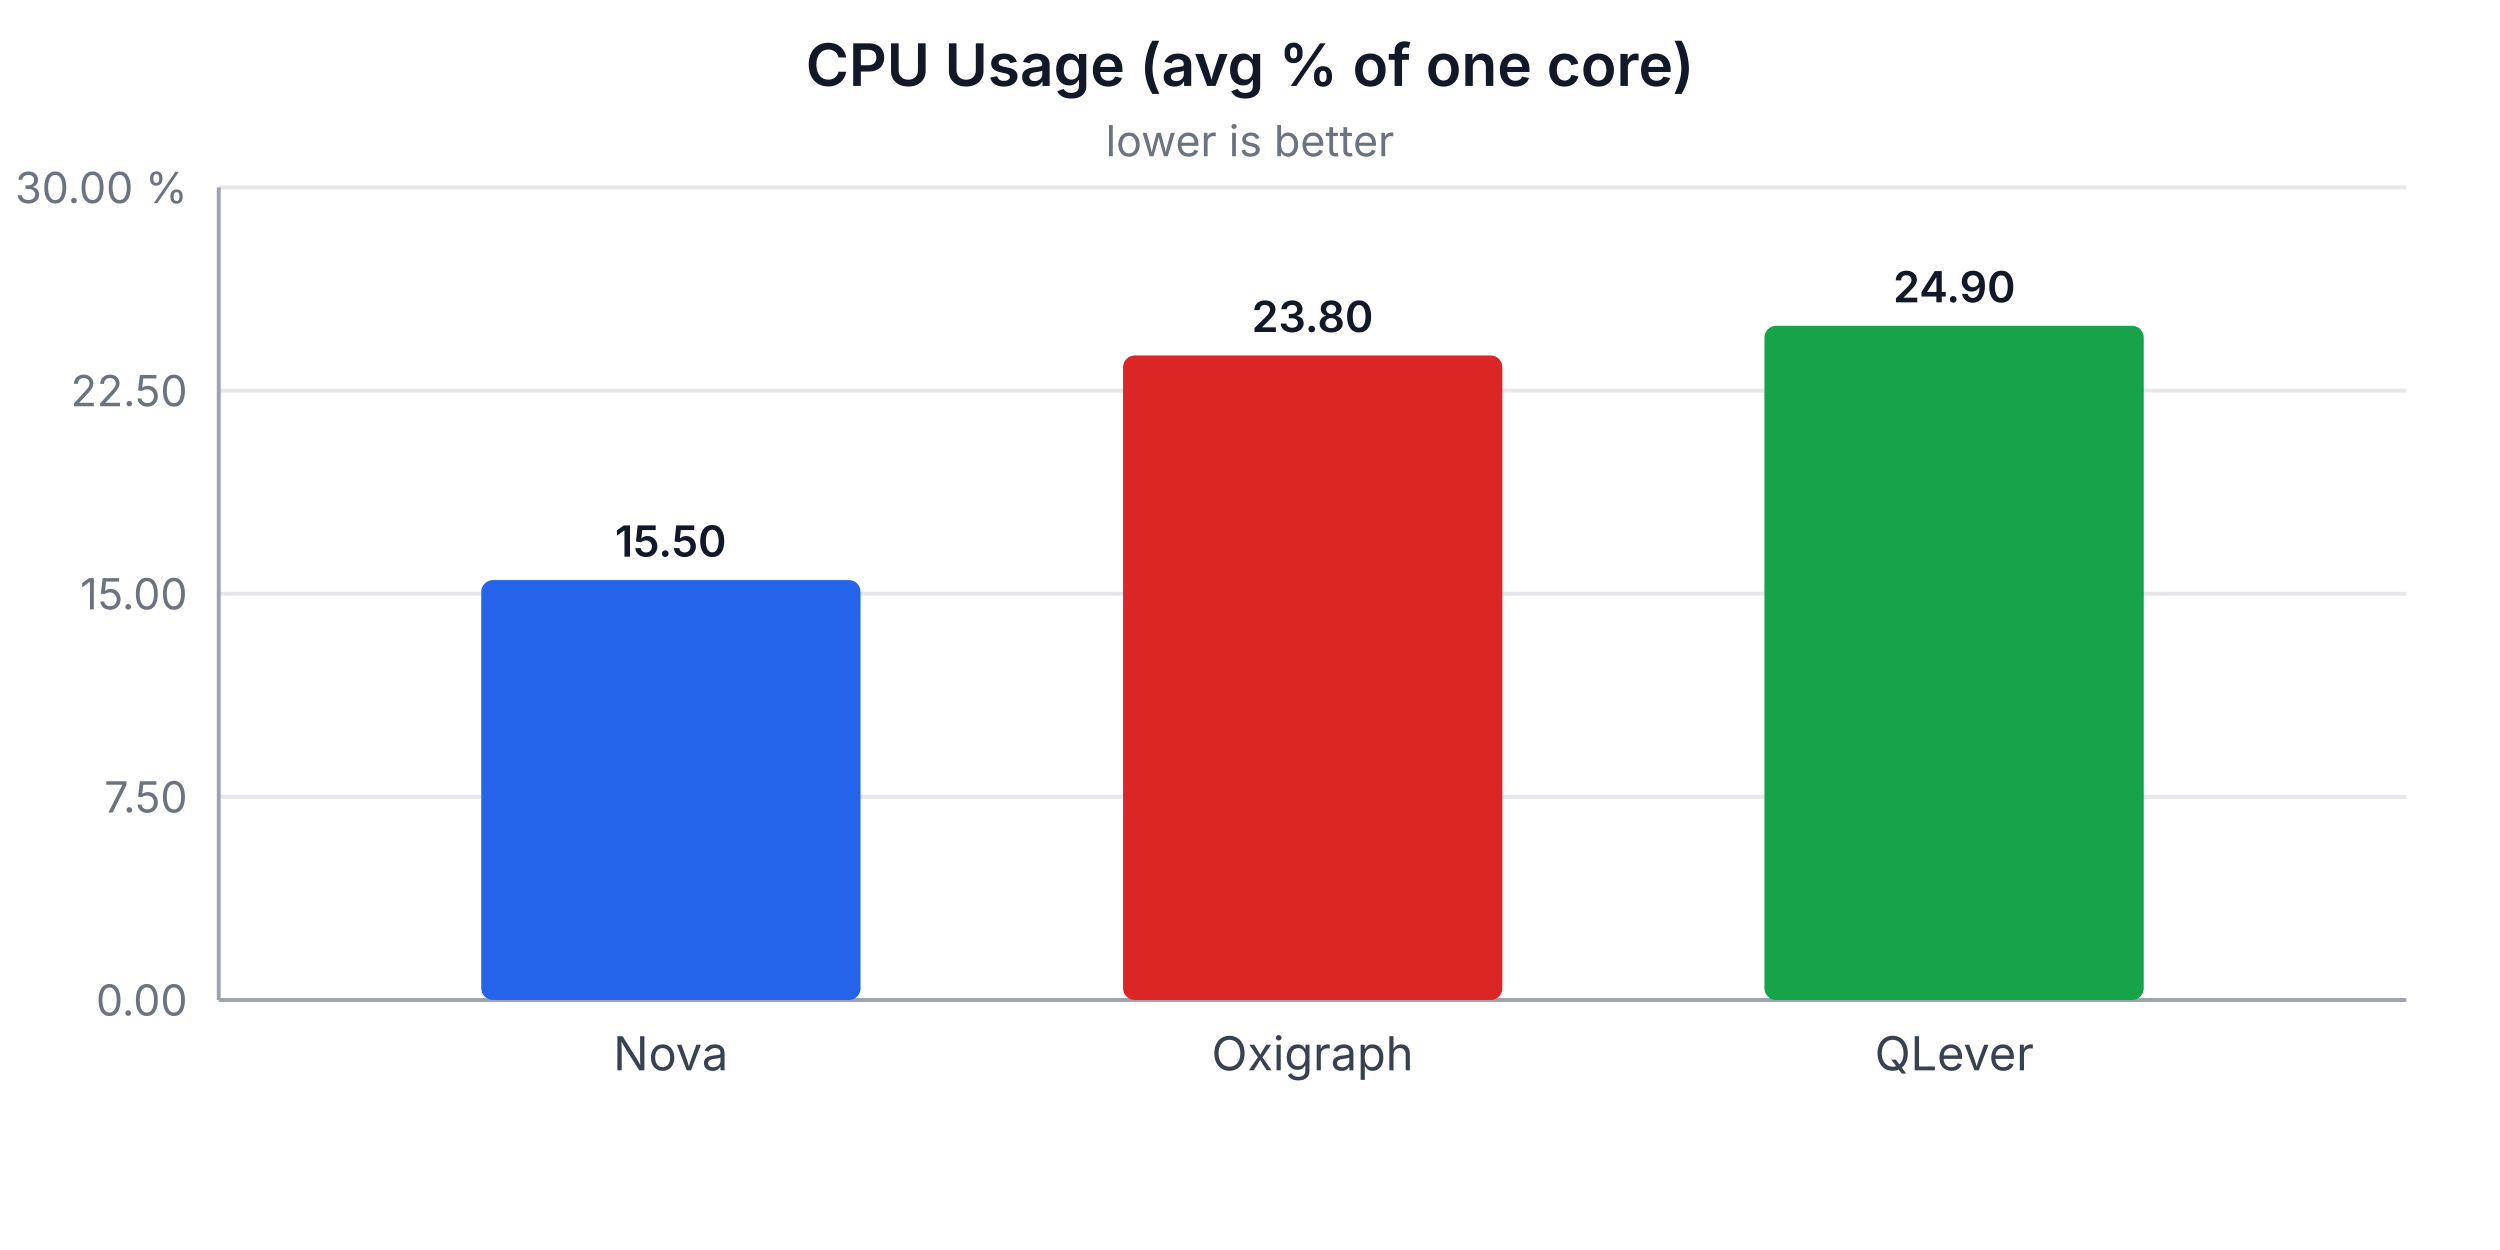
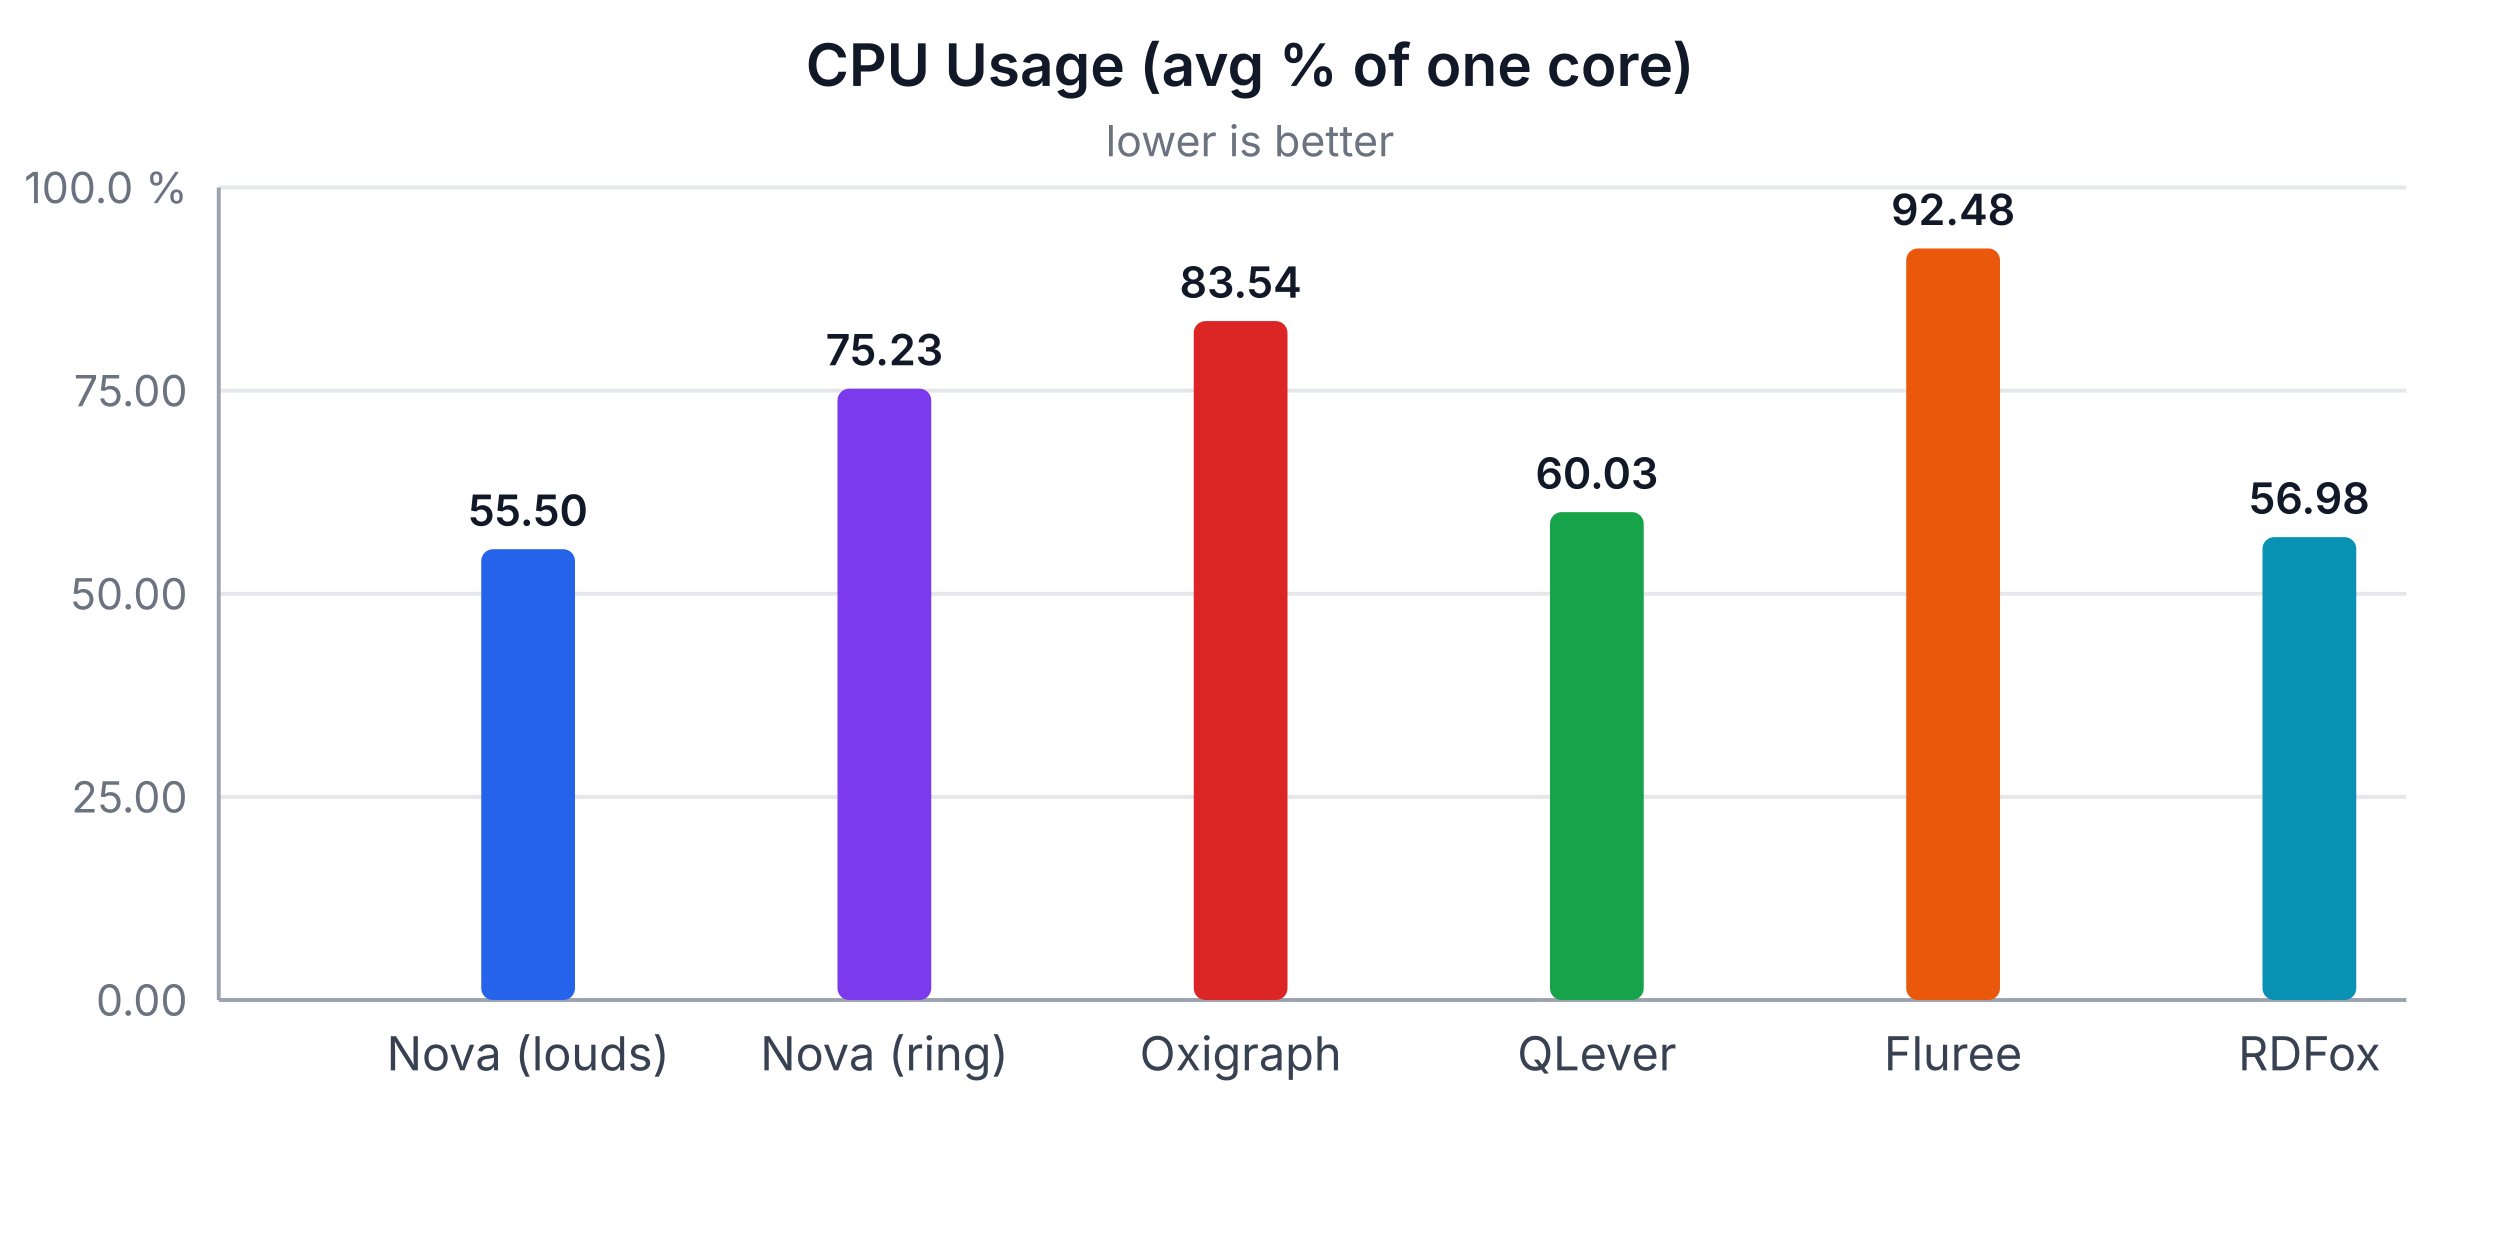
<svg xmlns="http://www.w3.org/2000/svg" width="640" height="320" viewBox="0 0 640 320" role="img" aria-label="CPU Usage (avg % of one core)">
  <style>
  .title { fill: #111827; }
  .muted { fill: #6b7280; }
  .label { fill: #374151; }
  .grid  { stroke: #e5e7eb; stroke-width: 1; }
  .axis  { stroke: #9ca3af; stroke-width: 1; }
  @media (prefers-color-scheme: dark) {
    .title { fill: #f3f4f6; }
    .muted { fill: #9ca3af; }
    .label { fill: #d1d5db; }
    .grid  { stroke: #374151; }
    .axis  { stroke: #6b7280; }
  }
</style>
  <text class="title" x="320.0" y="22" text-anchor="middle" font-family="system-ui, -apple-system, sans-serif" font-size="15" font-weight="600">CPU Usage (avg % of one core)</text>
  <text class="muted" x="320.0" y="40" text-anchor="middle" font-family="system-ui, -apple-system, sans-serif" font-size="11">lower is better</text>
  <line class="grid" x1="56" y1="256.0" x2="616" y2="256.0" />
  <text class="muted" x="48" y="260.0" text-anchor="end" font-family="system-ui, -apple-system, sans-serif" font-size="11">0.00</text>
  <line class="grid" x1="56" y1="204.0" x2="616" y2="204.0" />
-   <text class="muted" x="48" y="208.0" text-anchor="end" font-family="system-ui, -apple-system, sans-serif" font-size="11">7.50</text>
+   <text class="muted" x="48" y="208.0" text-anchor="end" font-family="system-ui, -apple-system, sans-serif" font-size="11">25.00</text>
  <line class="grid" x1="56" y1="152.0" x2="616" y2="152.0" />
-   <text class="muted" x="48" y="156.0" text-anchor="end" font-family="system-ui, -apple-system, sans-serif" font-size="11">15.00</text>
+   <text class="muted" x="48" y="156.0" text-anchor="end" font-family="system-ui, -apple-system, sans-serif" font-size="11">50.00</text>
  <line class="grid" x1="56" y1="100.0" x2="616" y2="100.0" />
-   <text class="muted" x="48" y="104.0" text-anchor="end" font-family="system-ui, -apple-system, sans-serif" font-size="11">22.50</text>
+   <text class="muted" x="48" y="104.0" text-anchor="end" font-family="system-ui, -apple-system, sans-serif" font-size="11">75.00</text>
  <line class="grid" x1="56" y1="48.0" x2="616" y2="48.0" />
-   <text class="muted" x="48" y="52.0" text-anchor="end" font-family="system-ui, -apple-system, sans-serif" font-size="11">30.00 %</text>
+   <text class="muted" x="48" y="52.0" text-anchor="end" font-family="system-ui, -apple-system, sans-serif" font-size="11">100.0 %</text>
  <line class="axis" x1="56" y1="48" x2="56" y2="256" />
  <line class="axis" x1="56" y1="256" x2="616" y2="256" />
-   <rect x="123.2" y="148.5" width="97.1" height="107.5" fill="#2563eb" rx="3" />
-   <text class="title" x="171.7" y="142.5" text-anchor="middle" font-family="system-ui, -apple-system, sans-serif" font-size="11" font-weight="600">15.50</text>
-   <text class="label" x="171.7" y="274" text-anchor="middle" font-family="system-ui, -apple-system, sans-serif" font-size="12">Nova</text>
-   <rect x="287.5" y="91.0" width="97.1" height="165.0" fill="#dc2626" rx="3" />
-   <text class="title" x="336.0" y="85.0" text-anchor="middle" font-family="system-ui, -apple-system, sans-serif" font-size="11" font-weight="600">23.80</text>
-   <text class="label" x="336.0" y="274" text-anchor="middle" font-family="system-ui, -apple-system, sans-serif" font-size="12">Oxigraph</text>
-   <rect x="451.7" y="83.4" width="97.1" height="172.6" fill="#16a34a" rx="3" />
-   <text class="title" x="500.3" y="77.4" text-anchor="middle" font-family="system-ui, -apple-system, sans-serif" font-size="11" font-weight="600">24.90</text>
-   <text class="label" x="500.3" y="274" text-anchor="middle" font-family="system-ui, -apple-system, sans-serif" font-size="12">QLever</text>
+   <rect x="123.2" y="140.6" width="24.0" height="115.4" fill="#2563eb" rx="3" />
+   <text class="title" x="135.2" y="134.6" text-anchor="middle" font-family="system-ui, -apple-system, sans-serif" font-size="11" font-weight="600">55.50</text>
+   <text class="label" x="135.2" y="274" text-anchor="middle" font-family="system-ui, -apple-system, sans-serif" font-size="12">Nova (louds)</text>
+   <rect x="214.4" y="99.5" width="24.0" height="156.5" fill="#7c3aed" rx="3" />
+   <text class="title" x="226.4" y="93.5" text-anchor="middle" font-family="system-ui, -apple-system, sans-serif" font-size="11" font-weight="600">75.23</text>
+   <text class="label" x="226.4" y="274" text-anchor="middle" font-family="system-ui, -apple-system, sans-serif" font-size="12">Nova (ring)</text>
+   <rect x="305.6" y="82.2" width="24.0" height="173.8" fill="#dc2626" rx="3" />
+   <text class="title" x="317.6" y="76.2" text-anchor="middle" font-family="system-ui, -apple-system, sans-serif" font-size="11" font-weight="600">83.54</text>
+   <text class="label" x="317.6" y="274" text-anchor="middle" font-family="system-ui, -apple-system, sans-serif" font-size="12">Oxigraph</text>
+   <rect x="396.8" y="131.1" width="24.0" height="124.9" fill="#16a34a" rx="3" />
+   <text class="title" x="408.8" y="125.1" text-anchor="middle" font-family="system-ui, -apple-system, sans-serif" font-size="11" font-weight="600">60.03</text>
+   <text class="label" x="408.8" y="274" text-anchor="middle" font-family="system-ui, -apple-system, sans-serif" font-size="12">QLever</text>
+   <rect x="488.0" y="63.6" width="24.0" height="192.4" fill="#ea580c" rx="3" />
+   <text class="title" x="500.0" y="57.6" text-anchor="middle" font-family="system-ui, -apple-system, sans-serif" font-size="11" font-weight="600">92.48</text>
+   <text class="label" x="500.0" y="274" text-anchor="middle" font-family="system-ui, -apple-system, sans-serif" font-size="12">Fluree</text>
+   <rect x="579.2" y="137.5" width="24.0" height="118.5" fill="#0891b2" rx="3" />
+   <text class="title" x="591.2" y="131.5" text-anchor="middle" font-family="system-ui, -apple-system, sans-serif" font-size="11" font-weight="600">56.98</text>
+   <text class="label" x="591.2" y="274" text-anchor="middle" font-family="system-ui, -apple-system, sans-serif" font-size="12">RDFox</text>
</svg>
